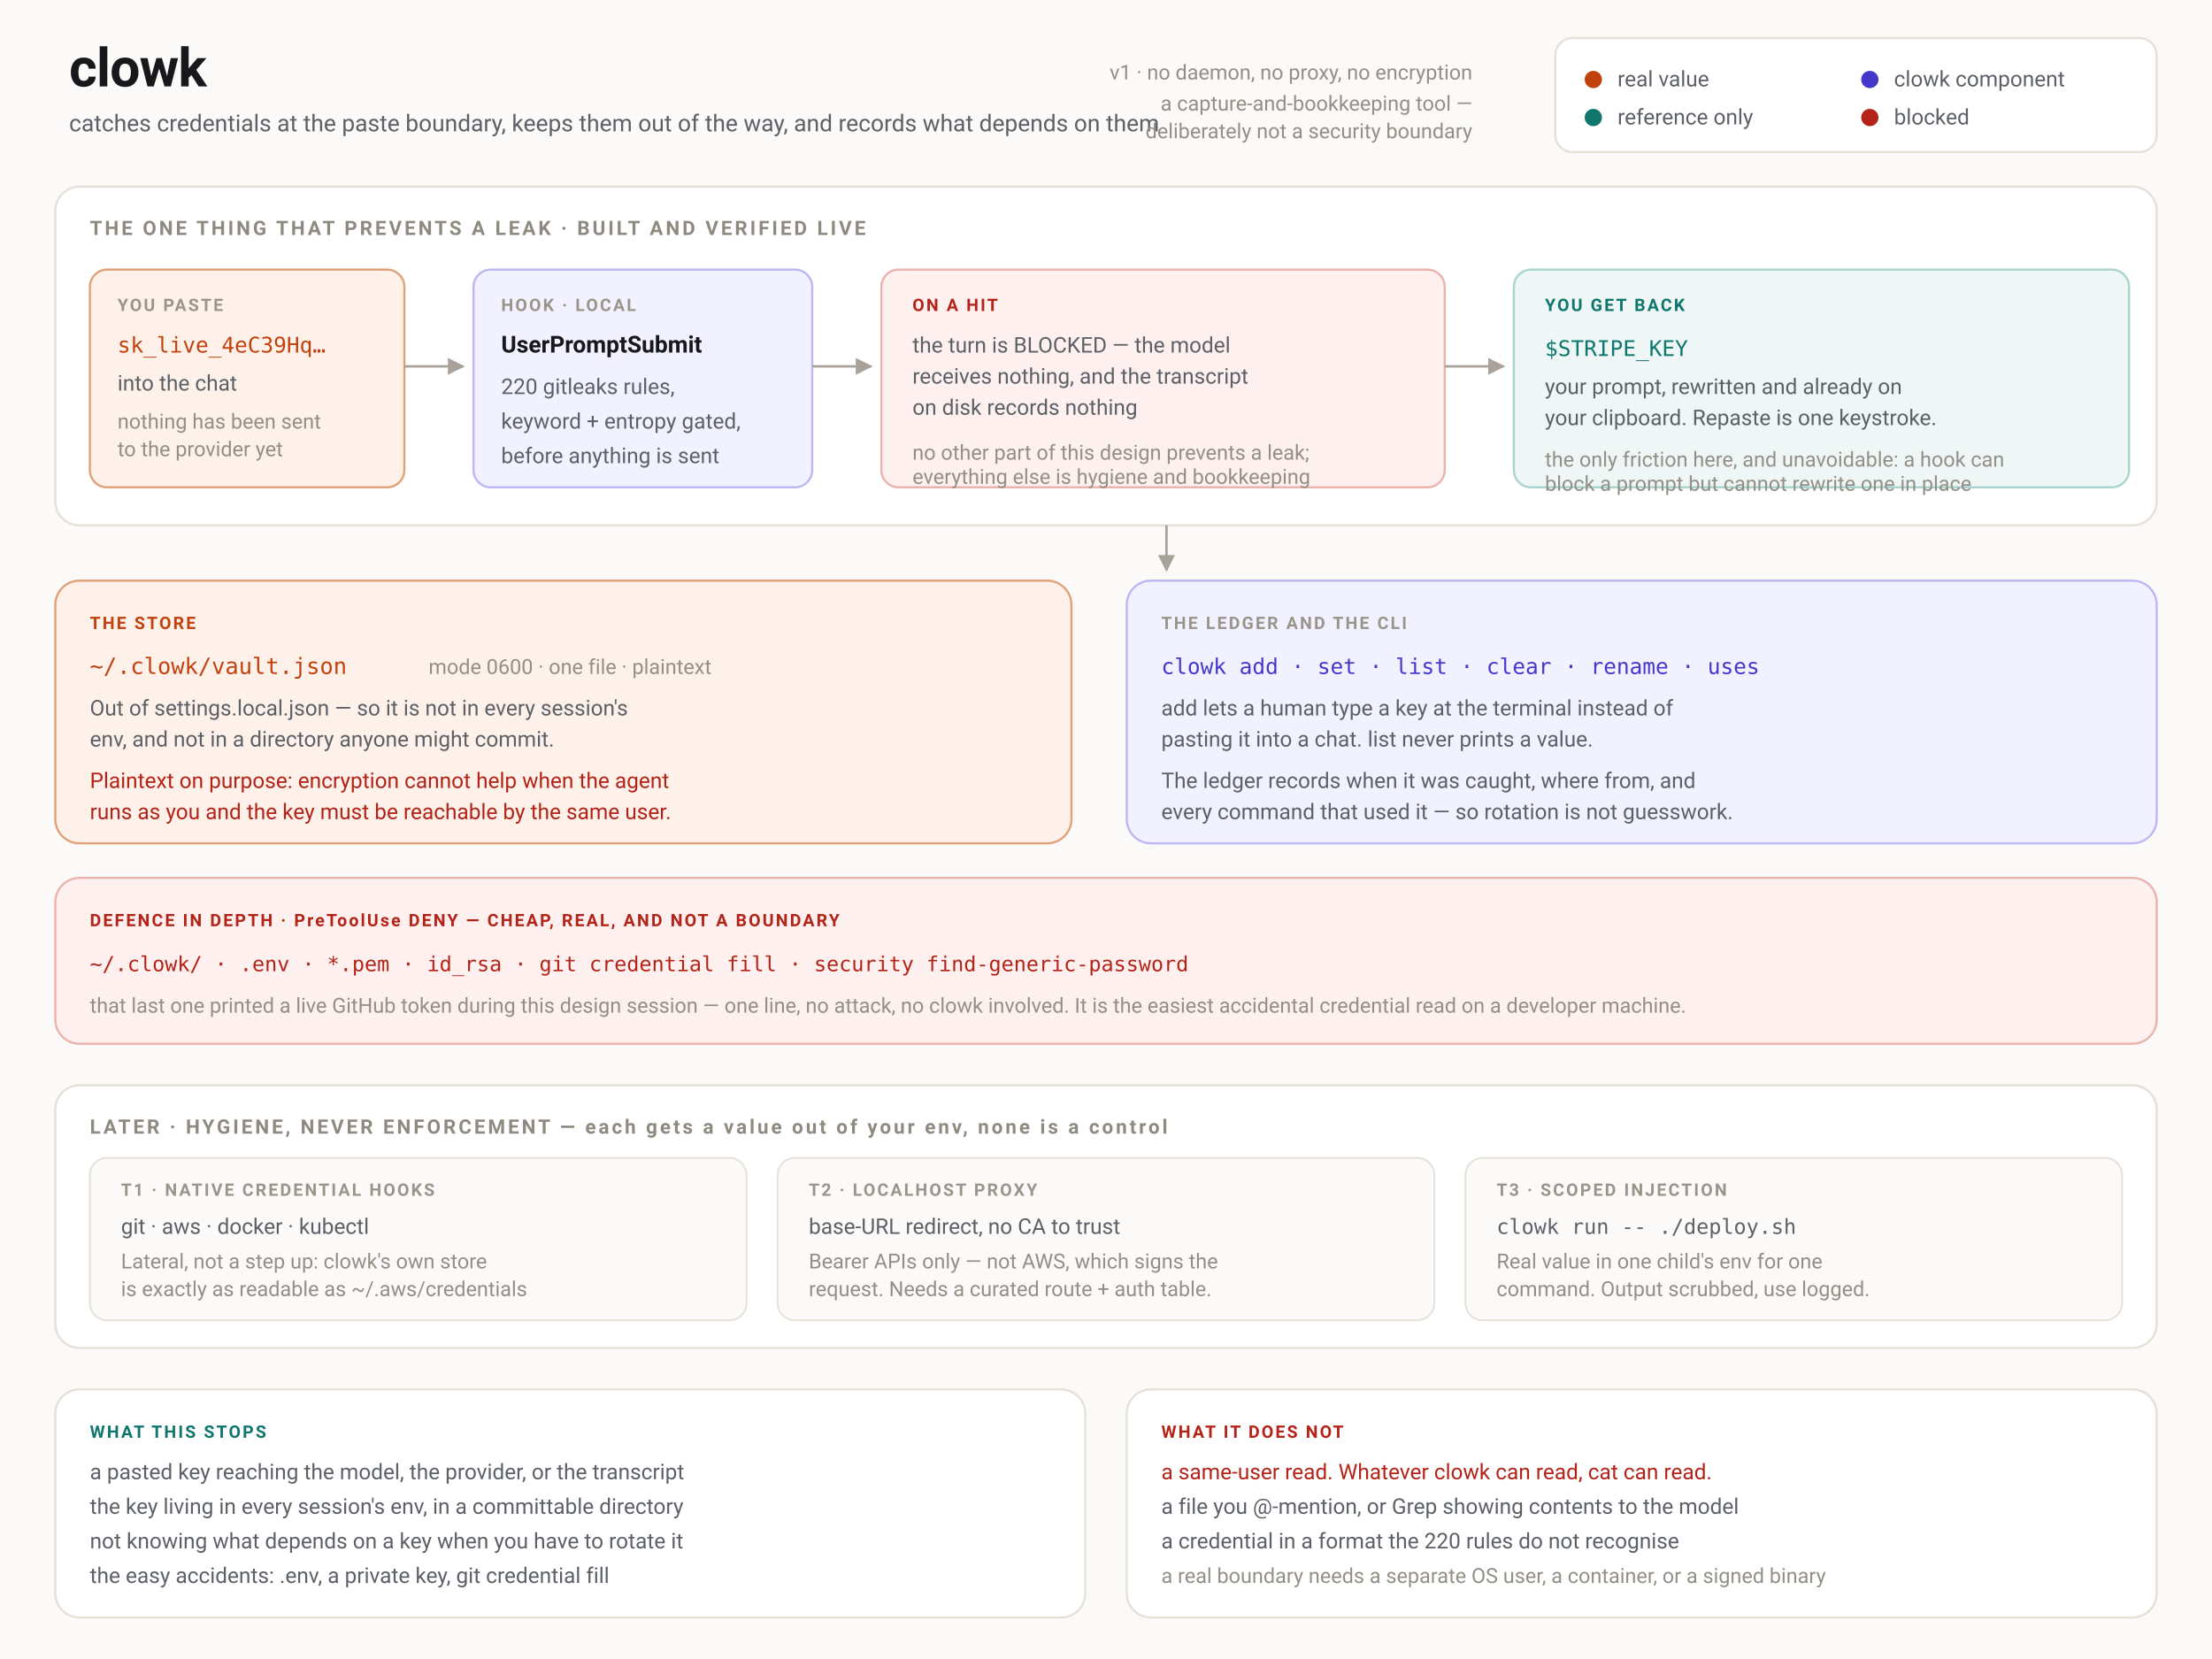
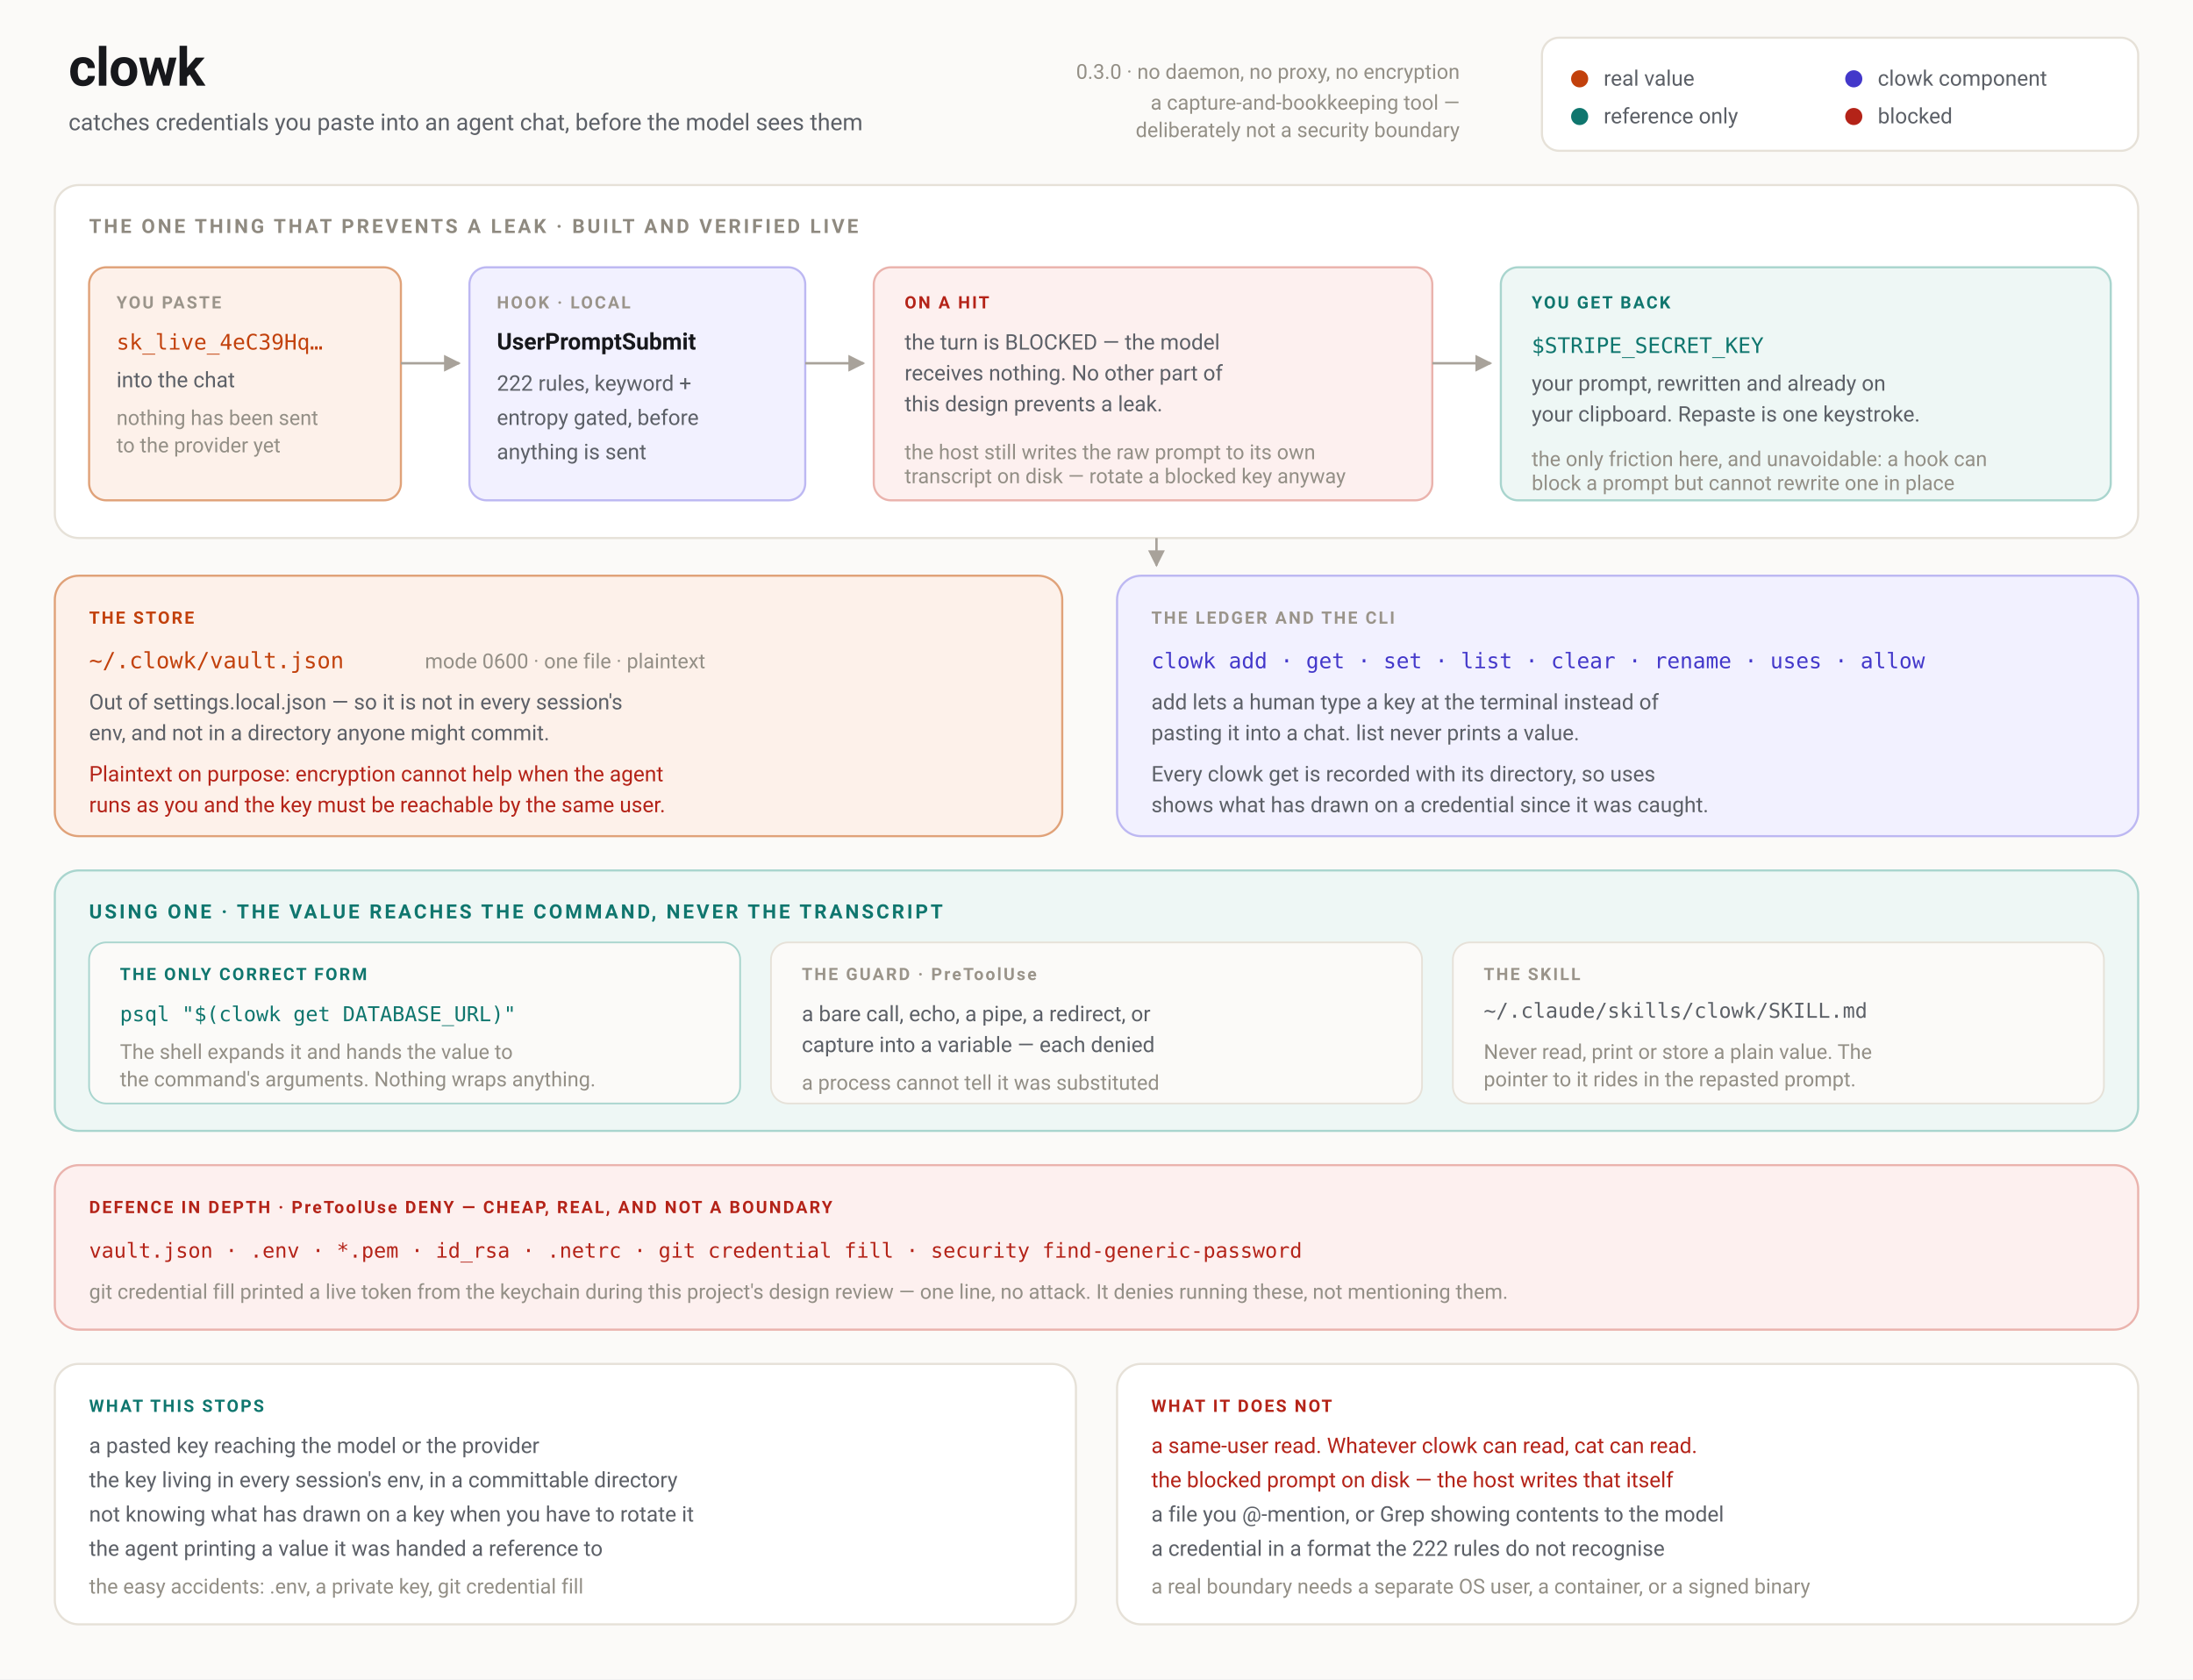
- <svg xmlns="http://www.w3.org/2000/svg" viewBox="0 0 1280 960" width="1280" height="960" role="img" aria-label="clowk architecture: catch credentials at the paste boundary, store them out of the way, and record what depends on them">
+ <svg xmlns="http://www.w3.org/2000/svg" viewBox="0 0 1280 980" width="1280" height="980" role="img" aria-label="clowk architecture: catch credentials at the paste boundary, file them locally, and use one without ever reading its value">
  <defs>
    <marker id="ah" viewBox="0 0 10 10" refX="9" refY="5" markerWidth="7" markerHeight="7" orient="auto-start-reverse">
      <path d="M0 0 L10 5 L0 10 z" fill="#a8a29a" />
    </marker>
    <style>
    text { font-family: ui-sans-serif, -apple-system, "Segoe UI", Roboto, "Helvetica Neue", sans-serif; fill: #17181c; }
    .m { font-family: ui-monospace, "SF Mono", SFMono-Regular, Menlo, Consolas, monospace; }
    .lane { font-size: 11.5px; font-weight: 700; letter-spacing: 1.5px; fill: #8f8a80; }
    .tiny { font-size: 10px; font-weight: 700; letter-spacing: 1.1px; fill: #9a948a; }
    .h { font-size: 13.5px; font-weight: 650; }
    .b { font-size: 12.5px; fill: #5c6067; }
    .f { font-size: 12px; fill: #938f86; }
    .r { font-size: 12.5px; fill: #b42318; }
    .card { fill: #ffffff; stroke: #e6e1d8; stroke-width: 1.25; }
    .orange { fill: #fdf1ea; stroke: #e0a279; stroke-width: 1.25; }
    .teal { fill: #eef7f5; stroke: #a9d5ce; stroke-width: 1.25; }
    .indigo { fill: #f2f1ff; stroke: #bdb8f2; stroke-width: 1.25; }
    .red { fill: #fdf0ef; stroke: #eab3ad; stroke-width: 1.25; }
    .wire { stroke: #a8a29a; stroke-width: 1.4; fill: none; }
  </style>
  </defs>
-   <rect width="1280" height="960" fill="#fbfaf8" />
+   <rect width="1280" height="980" fill="#fbfaf8" />
  <text x="40" y="50" style="font-size:31px;font-weight:700;letter-spacing:-0.4px">clowk</text>
-   <text x="40" y="76" class="b" style="font-size:13.5px">catches credentials at the paste boundary, keeps them out of the way, and records what depends on them</text>
-   <text x="852" y="46" class="f" style="text-anchor:end">v1 · no daemon, no proxy, no encryption</text>
+   <text x="40" y="76" class="b" style="font-size:13.5px">catches credentials you paste into an agent chat, before the model sees them</text>
+   <text x="852" y="46" class="f" style="text-anchor:end">0.3.0 · no daemon, no proxy, no encryption</text>
  <text x="852" y="64" class="f" style="text-anchor:end">a capture-and-bookkeeping tool —</text>
  <text x="852" y="80" class="f" style="text-anchor:end">deliberately not a security boundary</text>
  <rect x="900" y="22" width="348" height="66" rx="10" class="card" />
  <circle cx="922" cy="46" r="5" fill="#c2410c" />
  <text x="936" y="50" class="b">real value</text>
  <circle cx="922" cy="68" r="5" fill="#0f766e" />
  <text x="936" y="72" class="b">reference only</text>
  <circle cx="1082" cy="46" r="5" fill="#4338ca" />
  <text x="1096" y="50" class="b">clowk component</text>
  <circle cx="1082" cy="68" r="5" fill="#b42318" />
  <text x="1096" y="72" class="b">blocked</text>
-   <rect x="32" y="108" width="1216" height="196" rx="14" class="card" />
+   <rect x="32" y="108" width="1216" height="206" rx="14" class="card" />
  <text x="52" y="136" class="lane">THE ONE THING THAT PREVENTS A LEAK  ·  BUILT AND VERIFIED LIVE</text>
-   <rect x="52" y="156" width="182" height="126" rx="10" class="orange" />
+   <rect x="52" y="156" width="182" height="136" rx="10" class="orange" />
  <text x="68" y="180" class="tiny">YOU PASTE</text>
  <text x="68" y="204" class="m" style="font-size:12.5px;fill:#c2410c">sk_live_4eC39Hq…</text>
  <text x="68" y="226" class="b">into the chat</text>
  <text x="68" y="248" class="f">nothing has been sent</text>
  <text x="68" y="264" class="f">to the provider yet</text>
  <path d="M234 212 L268 212" class="wire" marker-end="url(#ah)" />
-   <rect x="274" y="156" width="196" height="126" rx="10" class="indigo" />
+   <rect x="274" y="156" width="196" height="136" rx="10" class="indigo" />
  <text x="290" y="180" class="tiny">HOOK · LOCAL</text>
  <text x="290" y="204" class="h">UserPromptSubmit</text>
-   <text x="290" y="228" class="b">220 gitleaks rules,</text>
-   <text x="290" y="248" class="b">keyword + entropy gated,</text>
-   <text x="290" y="268" class="b">before anything is sent</text>
+   <text x="290" y="228" class="b">222 rules, keyword +</text>
+   <text x="290" y="248" class="b">entropy gated, before</text>
+   <text x="290" y="268" class="b">anything is sent</text>
  <path d="M470 212 L504 212" class="wire" marker-end="url(#ah)" />
-   <rect x="510" y="156" width="326" height="126" rx="10" class="red" />
+   <rect x="510" y="156" width="326" height="136" rx="10" class="red" />
  <text x="528" y="180" class="tiny" style="fill:#b42318">ON A HIT</text>
  <text x="528" y="204" class="b">the turn is BLOCKED — the model</text>
-   <text x="528" y="222" class="b">receives nothing, and the transcript</text>
-   <text x="528" y="240" class="b">on disk records nothing</text>
-   <text x="528" y="266" class="f">no other part of this design prevents a leak;</text>
-   <text x="528" y="280" class="f">everything else is hygiene and bookkeeping</text>
+   <text x="528" y="222" class="b">receives nothing. No other part of</text>
+   <text x="528" y="240" class="b">this design prevents a leak.</text>
+   <text x="528" y="268" class="f">the host still writes the raw prompt to its own</text>
+   <text x="528" y="282" class="f">transcript on disk — rotate a blocked key anyway</text>
  <path d="M836 212 L870 212" class="wire" marker-end="url(#ah)" />
-   <rect x="876" y="156" width="356" height="126" rx="10" class="teal" />
+   <rect x="876" y="156" width="356" height="136" rx="10" class="teal" />
  <text x="894" y="180" class="tiny" style="fill:#0f766e">YOU GET BACK</text>
-   <text x="894" y="206" class="m" style="font-size:12.5px;fill:#0f766e">$STRIPE_KEY</text>
+   <text x="894" y="206" class="m" style="font-size:12.5px;fill:#0f766e">$STRIPE_SECRET_KEY</text>
  <text x="894" y="228" class="b">your prompt, rewritten and already on</text>
  <text x="894" y="246" class="b">your clipboard. Repaste is one keystroke.</text>
-   <text x="894" y="270" class="f">the only friction here, and unavoidable: a hook can</text>
-   <text x="894" y="284" class="f">block a prompt but cannot rewrite one in place</text>
-   <path d="M675 304 L675 330" class="wire" marker-end="url(#ah)" />
+   <text x="894" y="272" class="f">the only friction here, and unavoidable: a hook can</text>
+   <text x="894" y="286" class="f">block a prompt but cannot rewrite one in place</text>
+   <path d="M675 314 L675 330" class="wire" marker-end="url(#ah)" />
  <rect x="32" y="336" width="588" height="152" rx="14" class="orange" />
  <text x="52" y="364" class="tiny" style="fill:#c2410c">THE STORE</text>
  <text x="52" y="390" class="m" style="font-size:13px;fill:#c2410c">~/.clowk/vault.json</text>
  <text x="248" y="390" class="f">mode 0600 · one file · plaintext</text>
  <text x="52" y="414" class="b">Out of settings.local.json — so it is not in every session's</text>
  <text x="52" y="432" class="b">env, and not in a directory anyone might commit.</text>
  <text x="52" y="456" class="r">Plaintext on purpose: encryption cannot help when the agent</text>
  <text x="52" y="474" class="r">runs as you and the key must be reachable by the same user.</text>
  <rect x="652" y="336" width="596" height="152" rx="14" class="indigo" />
  <text x="672" y="364" class="tiny">THE LEDGER AND THE CLI</text>
-   <text x="672" y="390" class="m" style="font-size:12.5px;fill:#4338ca">clowk  add · set · list · clear · rename · uses</text>
+   <text x="672" y="390" class="m" style="font-size:12.5px;fill:#4338ca">clowk  add · get · set · list · clear · rename · uses · allow</text>
  <text x="672" y="414" class="b">add lets a human type a key at the terminal instead of</text>
  <text x="672" y="432" class="b">pasting it into a chat. list never prints a value.</text>
-   <text x="672" y="456" class="b">The ledger records when it was caught, where from, and</text>
-   <text x="672" y="474" class="b">every command that used it — so rotation is not guesswork.</text>
-   <rect x="32" y="508" width="1216" height="96" rx="14" class="red" />
-   <text x="52" y="536" class="tiny" style="fill:#b42318">DEFENCE IN DEPTH · PreToolUse DENY — CHEAP, REAL, AND NOT A BOUNDARY</text>
-   <text x="52" y="562" class="m" style="font-size:12px;fill:#b42318">~/.clowk/  ·  .env  ·  *.pem  ·  id_rsa  ·  git credential fill  ·  security find-generic-password</text>
-   <text x="52" y="586" class="f">that last one printed a live GitHub token during this design session — one line, no attack, no clowk involved. It is the easiest accidental credential read on a developer machine.</text>
-   <rect x="32" y="628" width="1216" height="152" rx="14" class="card" />
-   <text x="52" y="656" class="lane">LATER · HYGIENE, NEVER ENFORCEMENT — each gets a value out of your env, none is a control</text>
-   <rect x="52" y="670" width="380" height="94" rx="10" fill="#fbfaf8" stroke="#e6e1d8" />
-   <text x="70" y="692" class="tiny">T1 · NATIVE CREDENTIAL HOOKS</text>
-   <text x="70" y="714" class="b">git · aws · docker · kubectl</text>
-   <text x="70" y="734" class="f">Lateral, not a step up: clowk's own store</text>
-   <text x="70" y="750" class="f">is exactly as readable as ~/.aws/credentials</text>
-   <rect x="450" y="670" width="380" height="94" rx="10" fill="#fbfaf8" stroke="#e6e1d8" />
-   <text x="468" y="692" class="tiny">T2 · LOCALHOST PROXY</text>
-   <text x="468" y="714" class="b">base-URL redirect, no CA to trust</text>
-   <text x="468" y="734" class="f">Bearer APIs only — not AWS, which signs the</text>
-   <text x="468" y="750" class="f">request. Needs a curated route + auth table.</text>
-   <rect x="848" y="670" width="380" height="94" rx="10" fill="#fbfaf8" stroke="#e6e1d8" />
-   <text x="866" y="692" class="tiny">T3 · SCOPED INJECTION</text>
-   <text x="866" y="714" class="m" style="font-size:12px;fill:#5c6067">clowk run -- ./deploy.sh</text>
-   <text x="866" y="734" class="f">Real value in one child's env for one</text>
-   <text x="866" y="750" class="f">command. Output scrubbed, use logged.</text>
-   <rect x="32" y="804" width="596" height="132" rx="14" class="card" />
-   <text x="52" y="832" class="tiny" style="fill:#0f766e">WHAT THIS STOPS</text>
-   <text x="52" y="856" class="b">a pasted key reaching the model, the provider, or the transcript</text>
-   <text x="52" y="876" class="b">the key living in every session's env, in a committable directory</text>
-   <text x="52" y="896" class="b">not knowing what depends on a key when you have to rotate it</text>
-   <text x="52" y="916" class="b">the easy accidents: .env, a private key, git credential fill</text>
-   <rect x="652" y="804" width="596" height="132" rx="14" class="card" />
-   <text x="672" y="832" class="tiny" style="fill:#b42318">WHAT IT DOES NOT</text>
-   <text x="672" y="856" class="r">a same-user read. Whatever clowk can read, cat can read.</text>
-   <text x="672" y="876" class="b">a file you @-mention, or Grep showing contents to the model</text>
-   <text x="672" y="896" class="b">a credential in a format the 220 rules do not recognise</text>
-   <text x="672" y="916" class="f">a real boundary needs a separate OS user, a container, or a signed binary</text>
+   <text x="672" y="456" class="b">Every clowk get is recorded with its directory, so uses</text>
+   <text x="672" y="474" class="b">shows what has drawn on a credential since it was caught.</text>
+   <rect x="32" y="508" width="1216" height="152" rx="14" class="teal" />
+   <text x="52" y="536" class="lane" style="fill:#0f766e">USING ONE · THE VALUE REACHES THE COMMAND, NEVER THE TRANSCRIPT</text>
+   <rect x="52" y="550" width="380" height="94" rx="10" fill="#fbfaf8" stroke="#a9d5ce" />
+   <text x="70" y="572" class="tiny" style="fill:#0f766e">THE ONLY CORRECT FORM</text>
+   <text x="70" y="596" class="m" style="font-size:12px;fill:#0f766e">psql "$(clowk get DATABASE_URL)"</text>
+   <text x="70" y="618" class="f">The shell expands it and hands the value to</text>
+   <text x="70" y="634" class="f">the command's arguments. Nothing wraps anything.</text>
+   <rect x="450" y="550" width="380" height="94" rx="10" fill="#fbfaf8" stroke="#e6e1d8" />
+   <text x="468" y="572" class="tiny">THE GUARD · PreToolUse</text>
+   <text x="468" y="596" class="b">a bare call, echo, a pipe, a redirect, or</text>
+   <text x="468" y="614" class="b">capture into a variable — each denied</text>
+   <text x="468" y="636" class="f">a process cannot tell it was substituted</text>
+   <rect x="848" y="550" width="380" height="94" rx="10" fill="#fbfaf8" stroke="#e6e1d8" />
+   <text x="866" y="572" class="tiny">THE SKILL</text>
+   <text x="866" y="594" class="m" style="font-size:12px;fill:#5c6067">~/.claude/skills/clowk/SKILL.md</text>
+   <text x="866" y="618" class="f">Never read, print or store a plain value. The</text>
+   <text x="866" y="634" class="f">pointer to it rides in the repasted prompt.</text>
+   <rect x="32" y="680" width="1216" height="96" rx="14" class="red" />
+   <text x="52" y="708" class="tiny" style="fill:#b42318">DEFENCE IN DEPTH · PreToolUse DENY — CHEAP, REAL, AND NOT A BOUNDARY</text>
+   <text x="52" y="734" class="m" style="font-size:12px;fill:#b42318">vault.json  ·  .env  ·  *.pem  ·  id_rsa  ·  .netrc  ·  git credential fill  ·  security find-generic-password</text>
+   <text x="52" y="758" class="f">git credential fill printed a live token from the keychain during this project's design review — one line, no attack. It denies running these, not mentioning them.</text>
+   <rect x="32" y="796" width="596" height="152" rx="14" class="card" />
+   <text x="52" y="824" class="tiny" style="fill:#0f766e">WHAT THIS STOPS</text>
+   <text x="52" y="848" class="b">a pasted key reaching the model or the provider</text>
+   <text x="52" y="868" class="b">the key living in every session's env, in a committable directory</text>
+   <text x="52" y="888" class="b">not knowing what has drawn on a key when you have to rotate it</text>
+   <text x="52" y="908" class="b">the agent printing a value it was handed a reference to</text>
+   <text x="52" y="930" class="f">the easy accidents: .env, a private key, git credential fill</text>
+   <rect x="652" y="796" width="596" height="152" rx="14" class="card" />
+   <text x="672" y="824" class="tiny" style="fill:#b42318">WHAT IT DOES NOT</text>
+   <text x="672" y="848" class="r">a same-user read. Whatever clowk can read, cat can read.</text>
+   <text x="672" y="868" class="r">the blocked prompt on disk — the host writes that itself</text>
+   <text x="672" y="888" class="b">a file you @-mention, or Grep showing contents to the model</text>
+   <text x="672" y="908" class="b">a credential in a format the 222 rules do not recognise</text>
+   <text x="672" y="930" class="f">a real boundary needs a separate OS user, a container, or a signed binary</text>
</svg>
